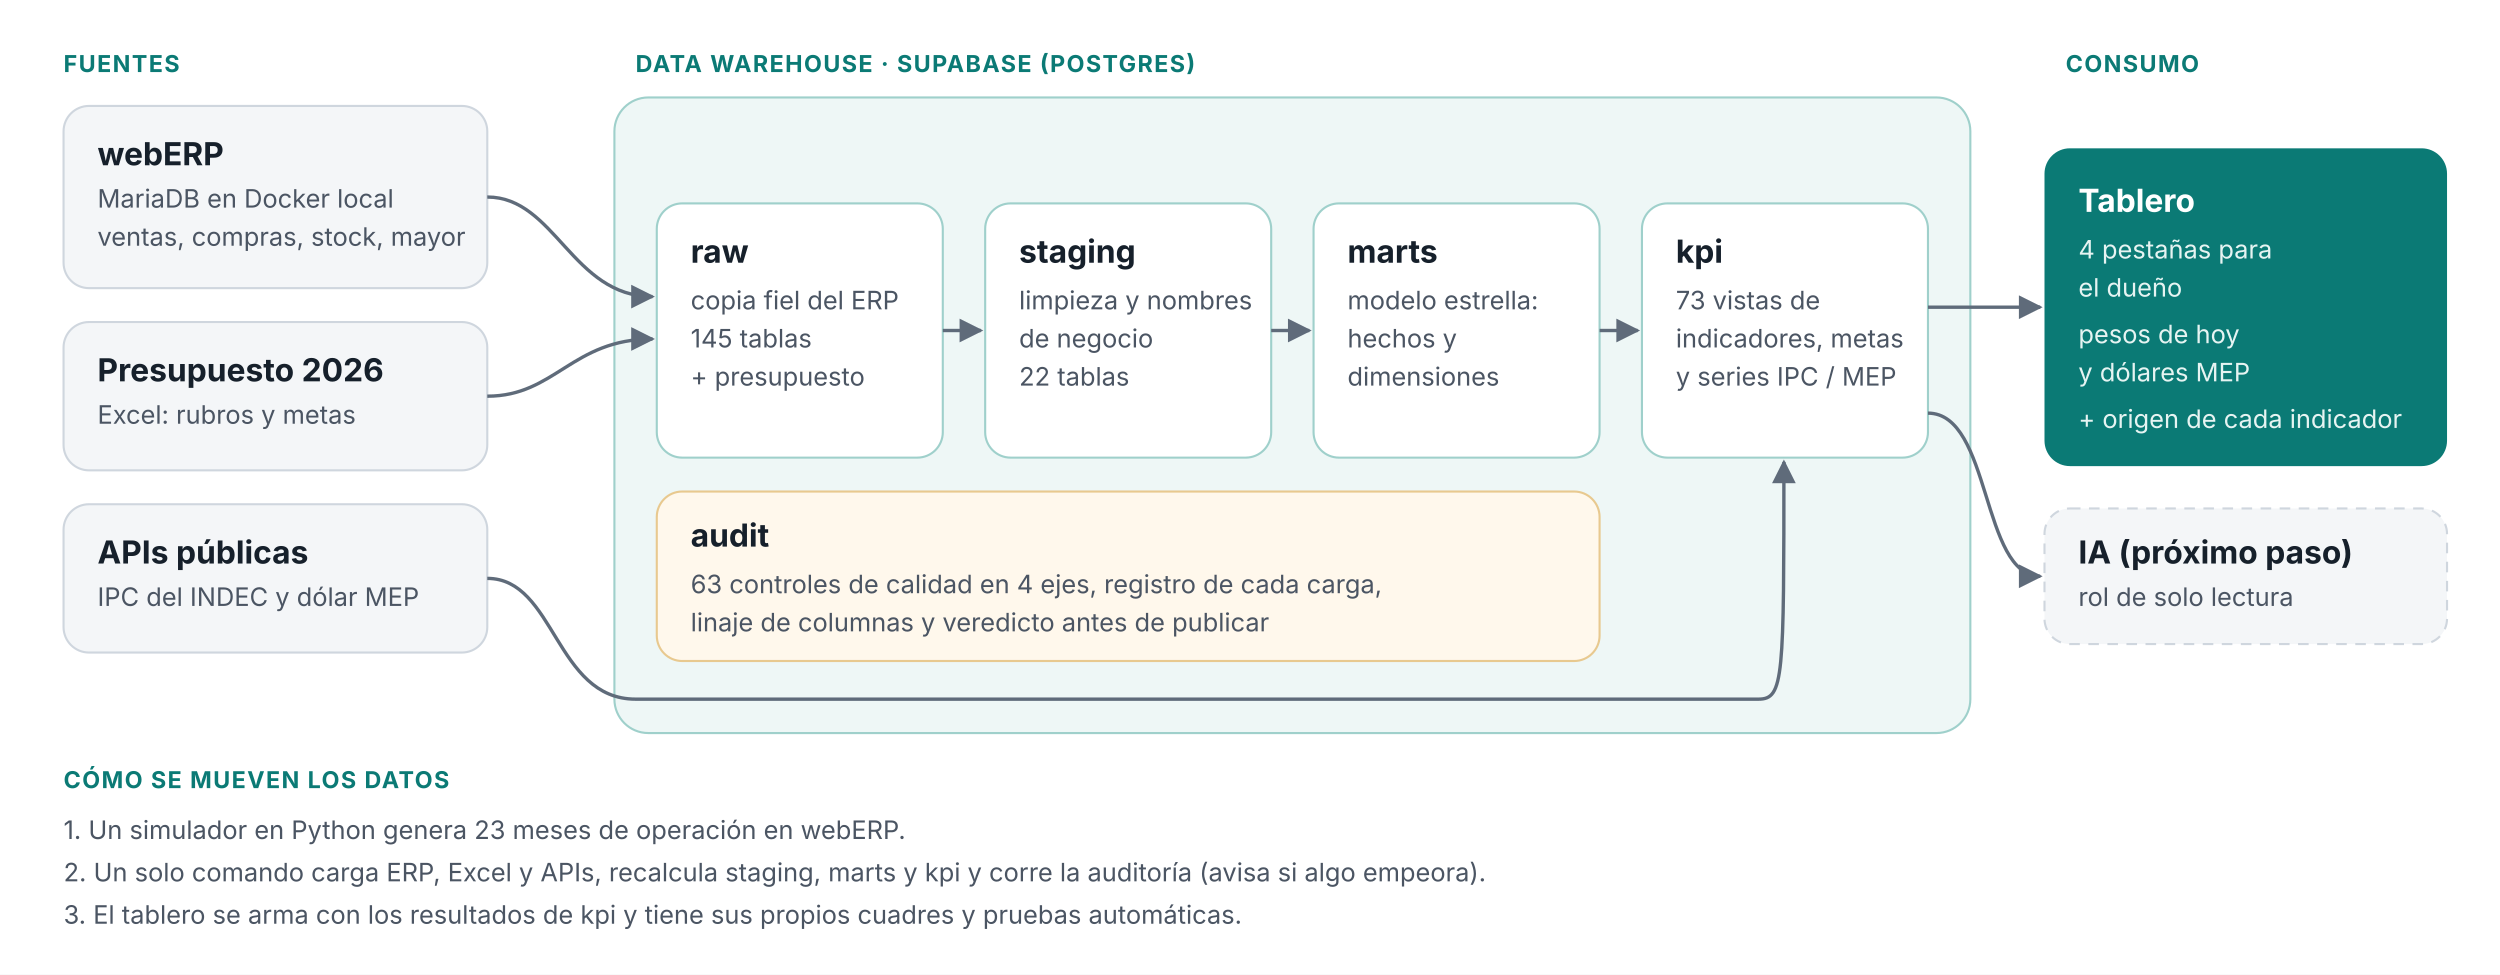
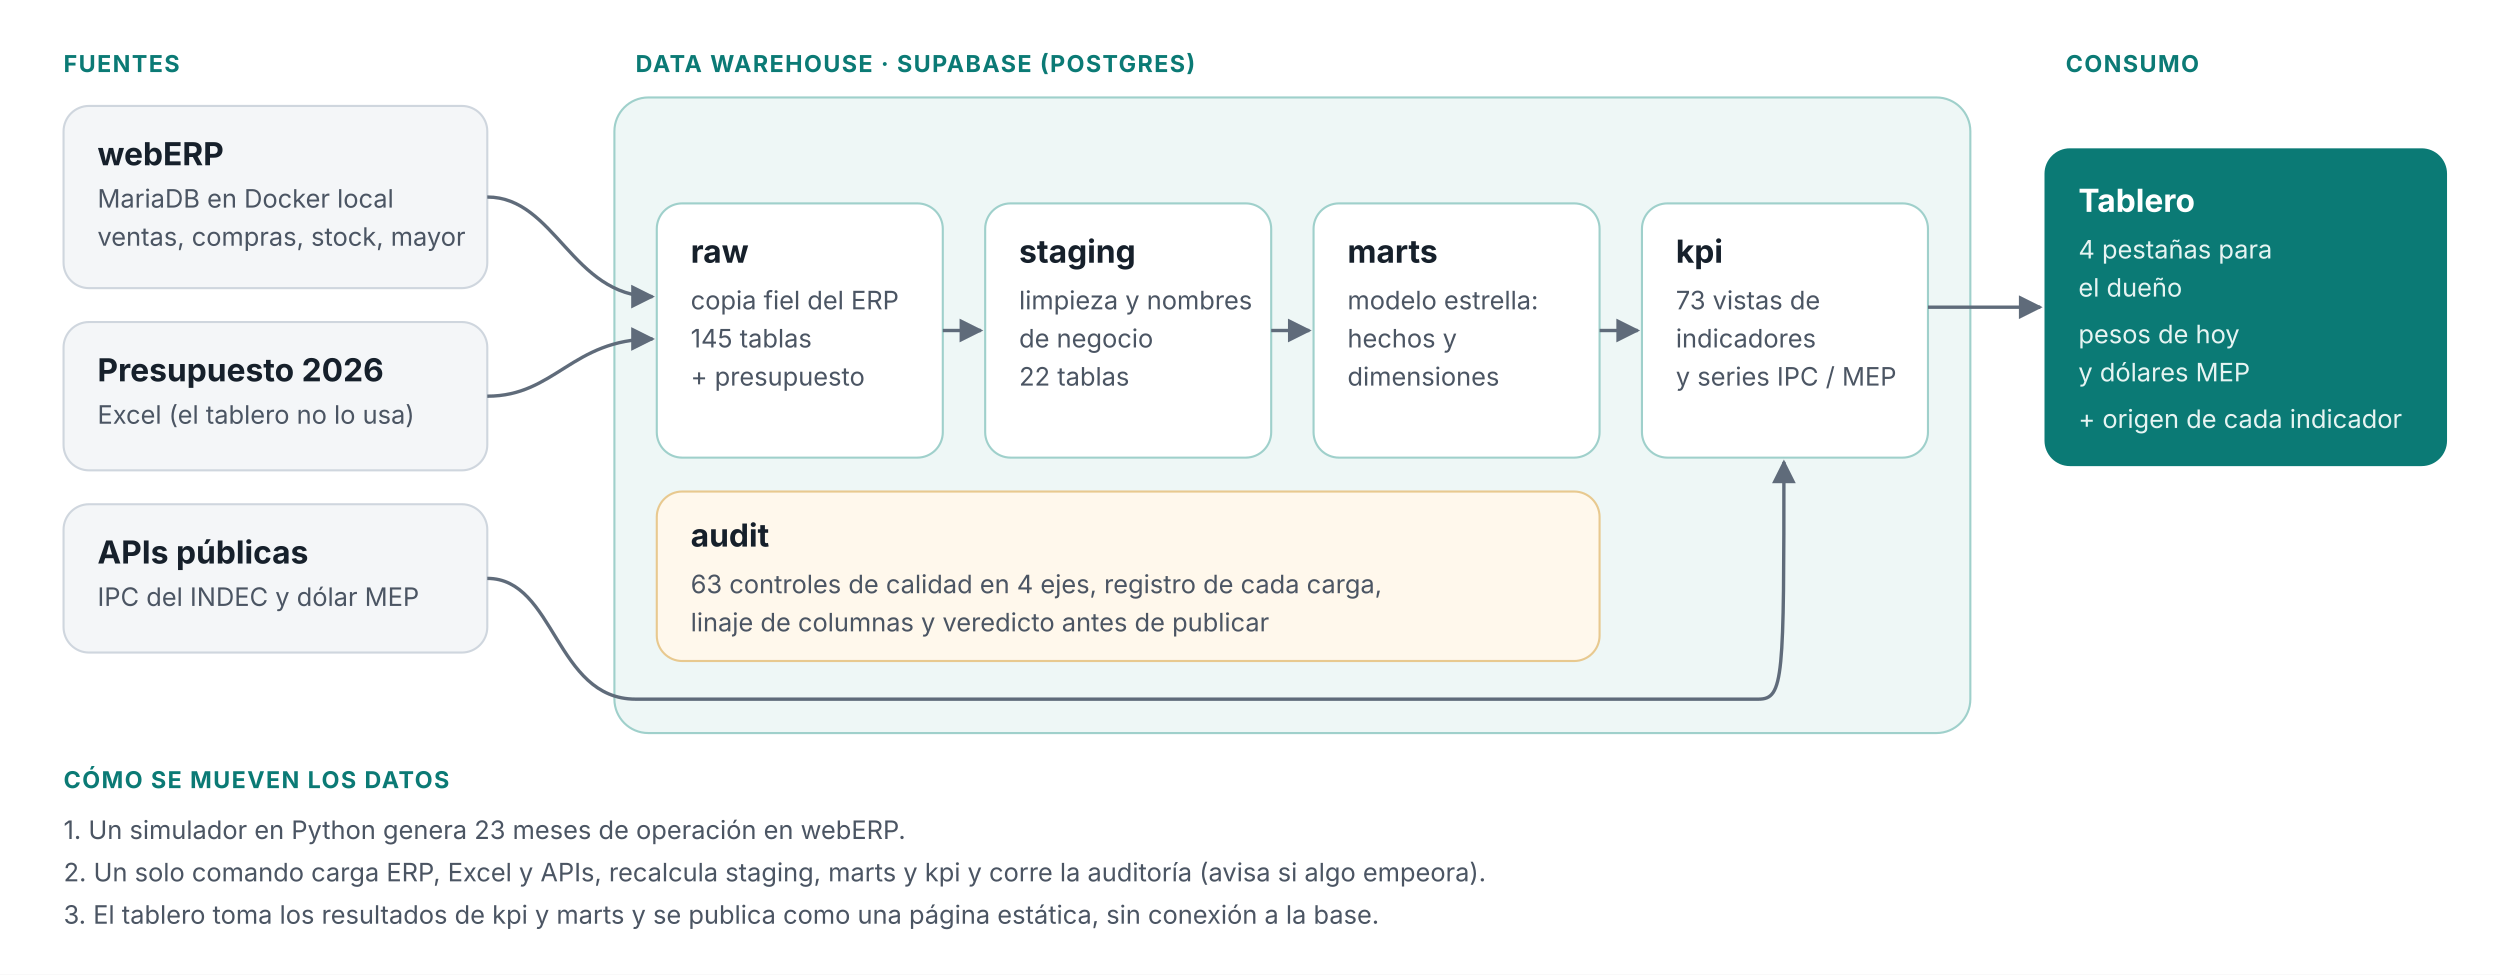
<svg xmlns="http://www.w3.org/2000/svg" viewBox="0 0 1180 460" width="1180" height="460" font-family="Inter, Segoe UI, Arial, sans-serif">
  <defs>
    <marker id="f" viewBox="0 0 10 10" refX="9" refY="5" markerWidth="7" markerHeight="7" orient="auto-start-reverse">
      <path d="M0,0 L10,5 L0,10 z" fill="#5f6b7a" />
    </marker>
    <style>
      .t{font-size:15px;font-weight:700;fill:#16202b}
      .s{font-size:12px;fill:#4b5563}
      .k{font-size:11px;font-weight:700;letter-spacing:.06em;fill:#0b7a75}
      .l{stroke:#5f6b7a;stroke-width:1.6;fill:none}
    </style>
  </defs>
  <rect width="1180" height="460" fill="#ffffff" />
  <text x="30" y="34" class="k">FUENTES</text>
  <rect x="30" y="50" width="200" height="86" rx="12" fill="#f4f6f8" stroke="#cfd6de" />
  <text x="46" y="78" class="t">webERP</text>
  <text x="46" y="98" class="s">MariaDB en Docker local</text>
  <text x="46" y="116" class="s">ventas, compras, stock, mayor</text>
  <rect x="30" y="152" width="200" height="70" rx="12" fill="#f4f6f8" stroke="#cfd6de" />
  <text x="46" y="180" class="t">Presupuesto 2026</text>
-   <text x="46" y="200" class="s">Excel: rubros y metas</text>
+   <text x="46" y="200" class="s">Excel (el tablero no lo usa)</text>
  <rect x="30" y="238" width="200" height="70" rx="12" fill="#f4f6f8" stroke="#cfd6de" />
  <text x="46" y="266" class="t">APIs públicas</text>
  <text x="46" y="286" class="s">IPC del INDEC y dólar MEP</text>
  <text x="300" y="34" class="k">DATA WAREHOUSE · SUPABASE (POSTGRES)</text>
  <rect x="290" y="46" width="640" height="300" rx="16" fill="#eef7f6" stroke="#9fd0cb" />
  <rect x="310" y="96" width="135" height="120" rx="12" fill="#ffffff" stroke="#9fd0cb" />
  <text x="326" y="124" class="t">raw</text>
  <text x="326" y="146" class="s">copia fiel del ERP</text>
  <text x="326" y="164" class="s">145 tablas</text>
  <text x="326" y="182" class="s">+ presupuesto</text>
  <rect x="465" y="96" width="135" height="120" rx="12" fill="#ffffff" stroke="#9fd0cb" />
  <text x="481" y="124" class="t">staging</text>
  <text x="481" y="146" class="s">limpieza y nombres</text>
  <text x="481" y="164" class="s">de negocio</text>
  <text x="481" y="182" class="s">22 tablas</text>
  <rect x="620" y="96" width="135" height="120" rx="12" fill="#ffffff" stroke="#9fd0cb" />
  <text x="636" y="124" class="t">marts</text>
  <text x="636" y="146" class="s">modelo estrella:</text>
  <text x="636" y="164" class="s">hechos y</text>
  <text x="636" y="182" class="s">dimensiones</text>
  <rect x="775" y="96" width="135" height="120" rx="12" fill="#ffffff" stroke="#9fd0cb" />
  <text x="791" y="124" class="t">kpi</text>
  <text x="791" y="146" class="s">73 vistas de</text>
-   <text x="791" y="164" class="s">indicadores, metas</text>
+   <text x="791" y="164" class="s">indicadores</text>
  <text x="791" y="182" class="s">y series IPC / MEP</text>
  <rect x="310" y="232" width="445" height="80" rx="12" fill="#fff8ec" stroke="#e8c98f" />
  <text x="326" y="258" class="t">audit</text>
  <text x="326" y="280" class="s">63 controles de calidad en 4 ejes, registro de cada carga,</text>
  <text x="326" y="298" class="s">linaje de columnas y veredicto antes de publicar</text>
  <text x="975" y="34" class="k">CONSUMO</text>
  <rect x="965" y="70" width="190" height="150" rx="12" fill="#0b7a75" />
  <text x="981" y="100" class="t" fill="#ffffff" style="fill:#fff">Tablero</text>
  <text x="981" y="122" class="s" style="fill:#e6f4f2">4 pestañas para</text>
  <text x="981" y="140" class="s" style="fill:#e6f4f2">el dueño</text>
  <text x="981" y="162" class="s" style="fill:#e6f4f2">pesos de hoy</text>
  <text x="981" y="180" class="s" style="fill:#e6f4f2">y dólares MEP</text>
  <text x="981" y="202" class="s" style="fill:#e6f4f2">+ origen de cada indicador</text>
-   <rect x="965" y="240" width="190" height="64" rx="12" fill="#f4f6f8" stroke="#cfd6de" stroke-dasharray="5 4" />
-   <text x="981" y="266" class="t">IA (próximo paso)</text>
-   <text x="981" y="286" class="s">rol de solo lectura</text>
  <path class="l" d="M230,93 C262,93 270,140 308,140" marker-end="url(#f)" />
  <path class="l" d="M230,187 C262,187 270,160 308,160" marker-end="url(#f)" />
  <path class="l" d="M230,273 C262,273 262,330 300,330 L830,330 C842,330 842,320 842,218" marker-end="url(#f)" />
  <path class="l" d="M445,156 L463,156" marker-end="url(#f)" />
  <path class="l" d="M600,156 L618,156" marker-end="url(#f)" />
  <path class="l" d="M755,156 L773,156" marker-end="url(#f)" />
  <path class="l" d="M910,145 L963,145" marker-end="url(#f)" />
-   <path class="l" d="M910,195 C940,195 935,272 963,272" marker-end="url(#f)" />
  <text x="30" y="372" class="k">CÓMO SE MUEVEN LOS DATOS</text>
  <text x="30" y="396" class="s">1. Un simulador en Python genera 23 meses de operación en webERP.</text>
  <text x="30" y="416" class="s">2. Un solo comando carga ERP, Excel y APIs, recalcula staging, marts y kpi y corre la auditoría (avisa si algo empeora).</text>
-   <text x="30" y="436" class="s">3. El tablero se arma con los resultados de kpi y tiene sus propios cuadres y pruebas automáticas.</text>
+   <text x="30" y="436" class="s">3. El tablero toma los resultados de kpi y marts y se publica como una página estática, sin conexión a la base.</text>
</svg>
